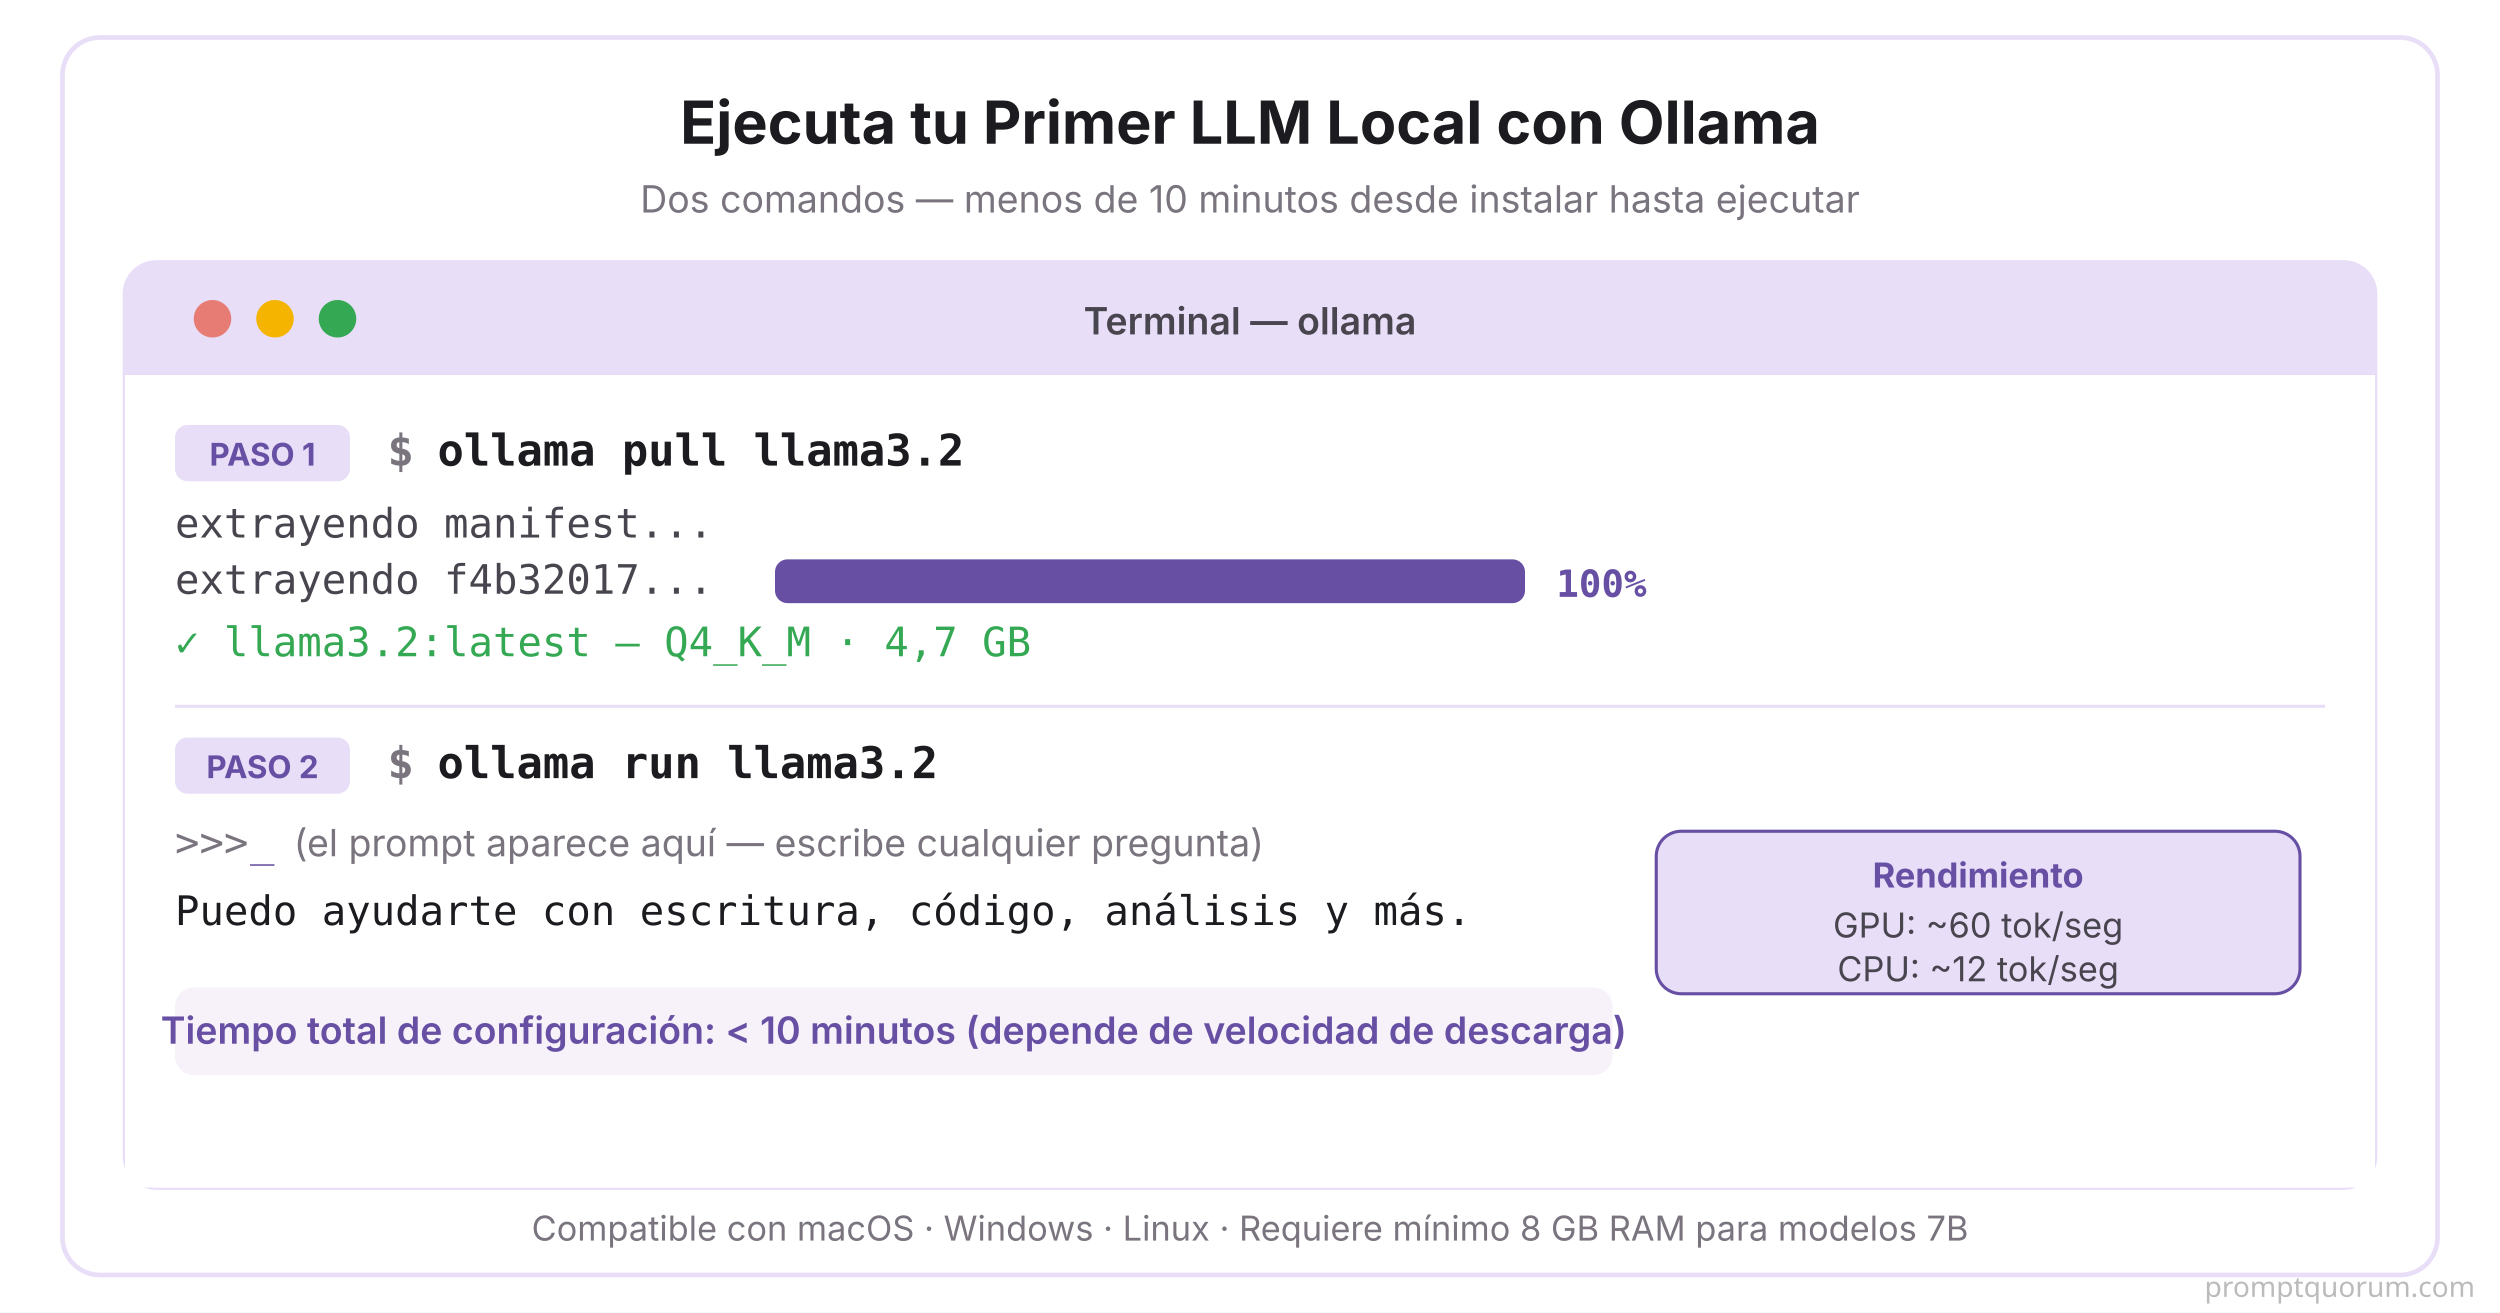
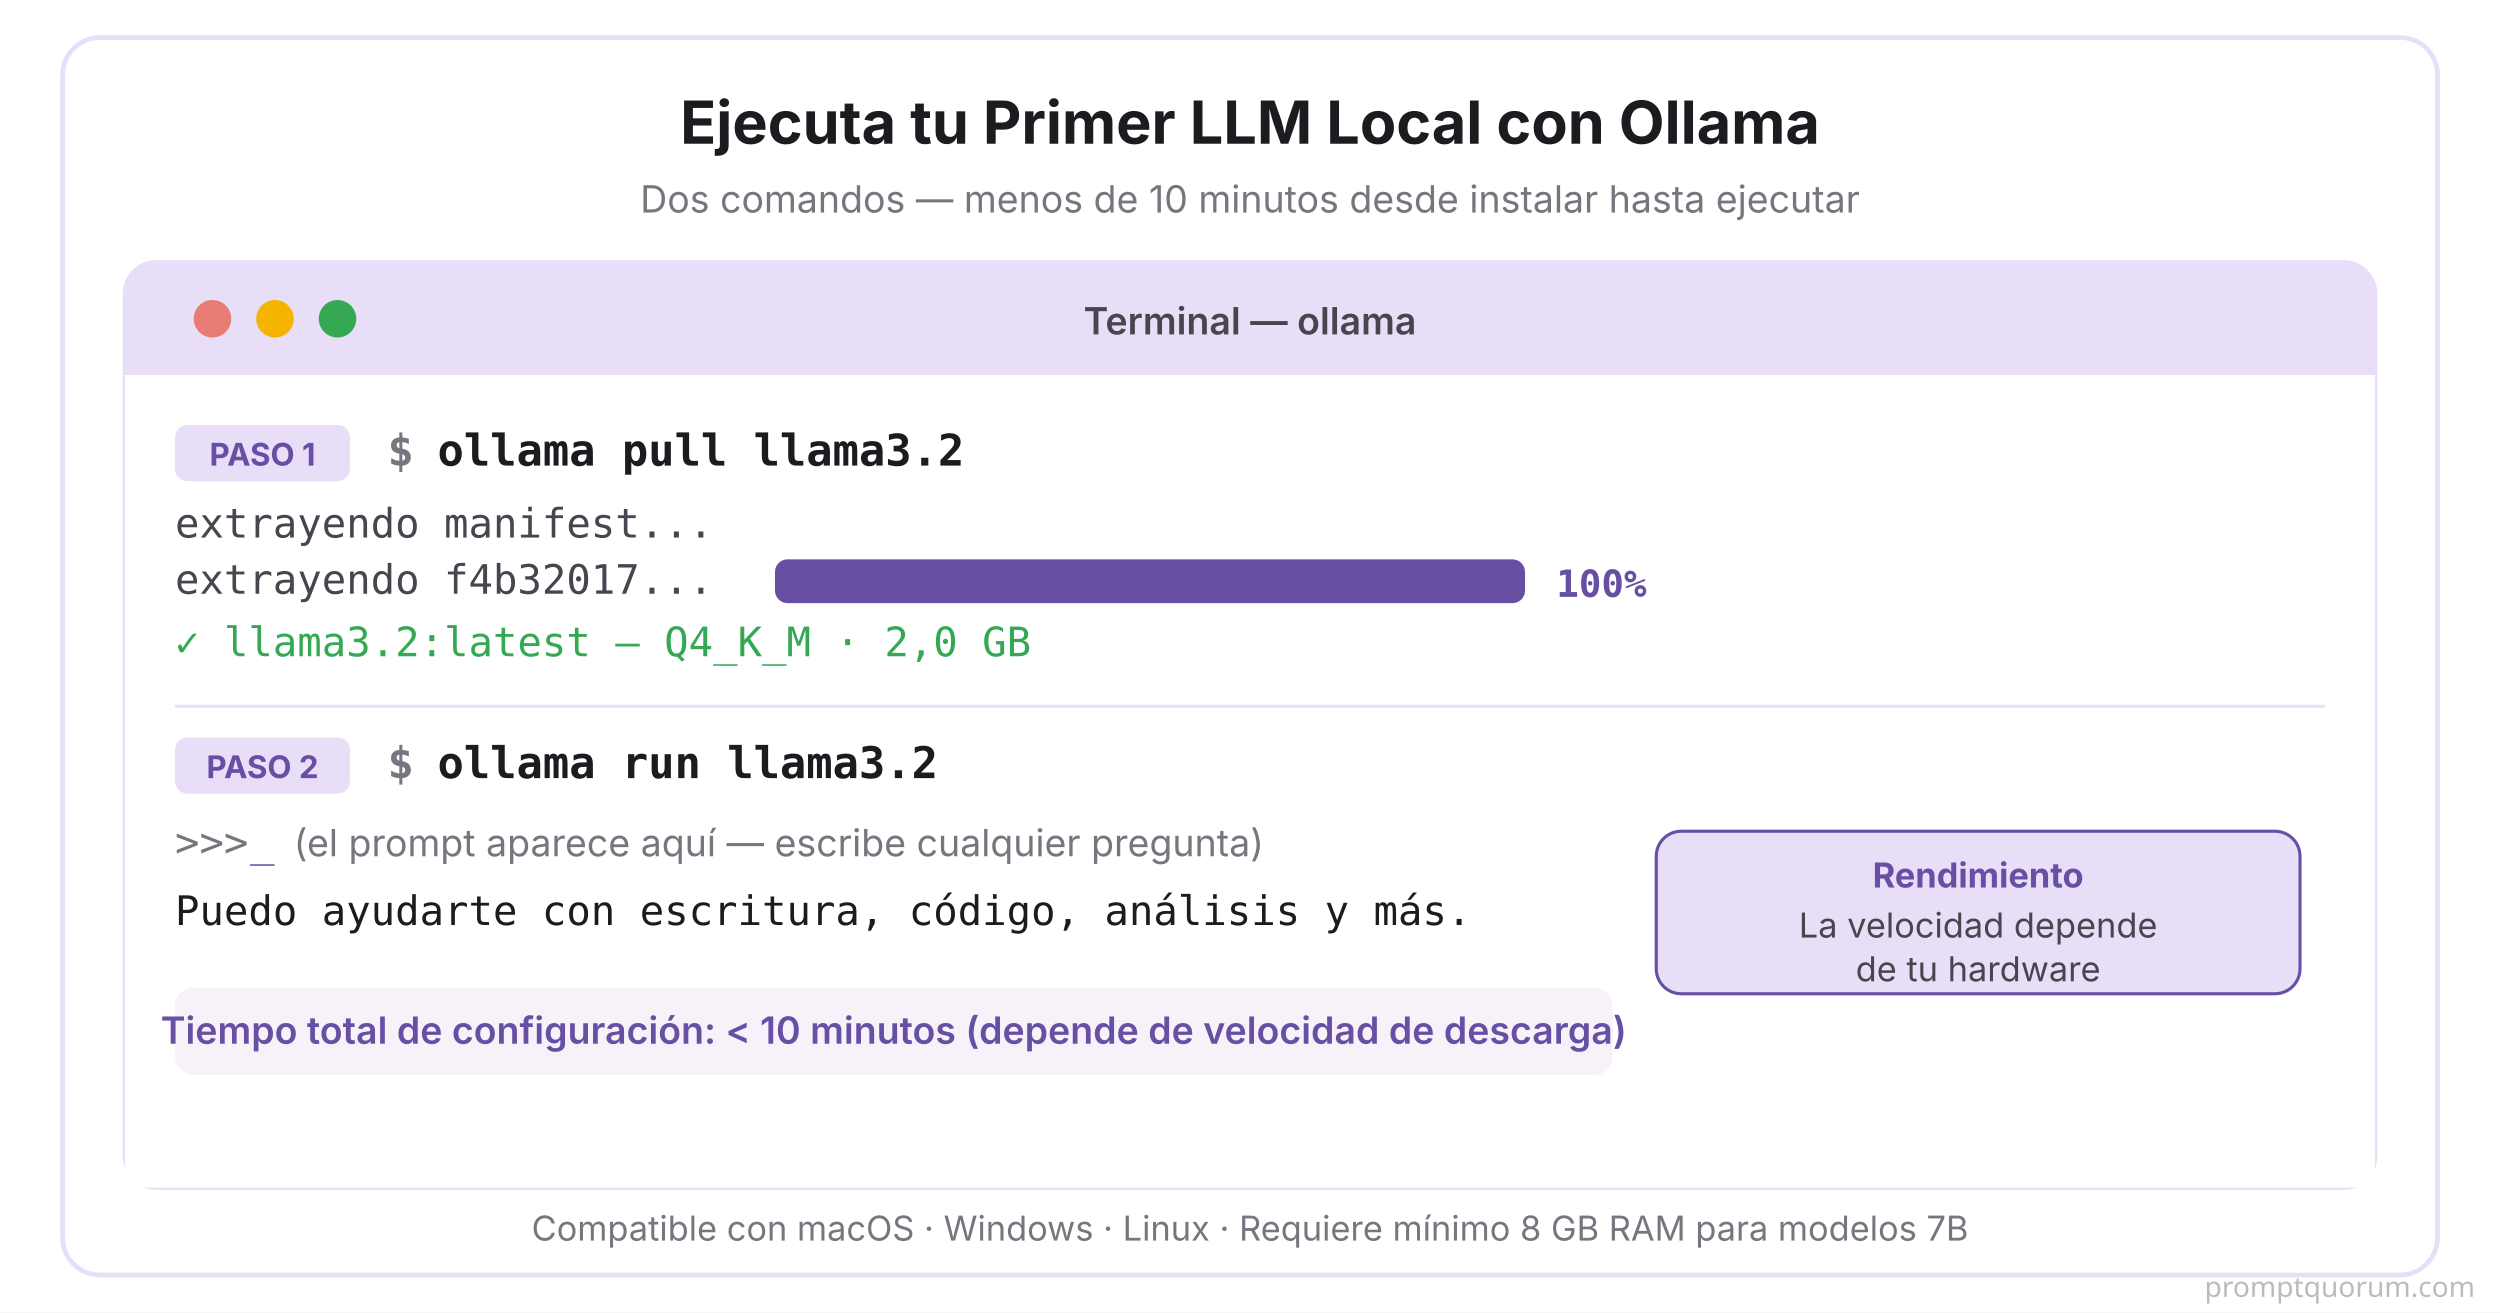
<svg xmlns="http://www.w3.org/2000/svg" viewBox="0 0 800 420">
  <rect width="800" height="420" fill="#FFFFFF" />
  <rect x="20" y="12" width="760" height="396" rx="12" fill="#FFFFFF" stroke="#E8DEF8" stroke-width="1.5" />
  <text x="400" y="46" font-family="system-ui,-apple-system,sans-serif" font-size="19" font-weight="700" fill="#1C1B1F" text-anchor="middle">Ejecuta tu Primer LLM Local con Ollama</text>
  <text x="400" y="68" font-family="system-ui,-apple-system,sans-serif" font-size="12" fill="#79747E" text-anchor="middle">Dos comandos — menos de 10 minutos desde instalar hasta ejecutar</text>
  <rect x="40" y="84" width="720" height="296" rx="10" fill="#F7F2FA" stroke="#E8DEF8" stroke-width="1.5" />
  <rect x="40" y="84" width="720" height="36" rx="10" fill="#E8DEF8" />
  <rect x="40" y="100" width="720" height="20" fill="#E8DEF8" />
  <circle cx="68" cy="102" r="6" fill="#E67C73" />
  <circle cx="88" cy="102" r="6" fill="#F4B400" />
  <circle cx="108" cy="102" r="6" fill="#34A853" />
  <text x="400" y="107" font-family="system-ui,-apple-system,sans-serif" font-size="12" font-weight="600" fill="#49454F" text-anchor="middle">Terminal — ollama</text>
  <rect x="40" y="120" width="720" height="260" rx="0" fill="#FFFFFF" />
  <rect x="40" y="350" width="720" height="30" rx="10" fill="#FFFFFF" />
  <rect x="40" y="120" width="720" height="30" fill="#FFFFFF" />
  <rect x="56" y="136" width="56" height="18" rx="4" fill="#E8DEF8" />
  <text x="84" y="149" font-family="system-ui,-apple-system,sans-serif" font-size="10" font-weight="700" fill="#6750A4" text-anchor="middle">PASO 1</text>
  <text x="124" y="149" font-family="'SF Mono','Monaco',monospace" font-size="14" font-weight="600" fill="#79747E">$</text>
  <text x="140" y="149" font-family="'SF Mono','Monaco',monospace" font-size="14" font-weight="600" fill="#1C1B1F">ollama pull llama3.2</text>
  <text x="56" y="172" font-family="'SF Mono','Monaco',monospace" font-size="13" fill="#49454F">extrayendo manifest...</text>
  <text x="56" y="190" font-family="'SF Mono','Monaco',monospace" font-size="13" fill="#49454F">extrayendo f4b32017...</text>
  <rect x="248" y="179" width="240" height="14" rx="4" fill="#E8DEF8" />
  <rect x="248" y="179" width="240" height="14" rx="4" fill="#6750A4" />
  <text x="498" y="191" font-family="'SF Mono','Monaco',monospace" font-size="12" font-weight="600" fill="#6750A4">100%</text>
-   <text x="56" y="210" font-family="'SF Mono','Monaco',monospace" font-size="13" fill="#34A853">✓ llama3.2:latest — Q4_K_M · 4,7 GB</text>
+   <text x="56" y="210" font-family="'SF Mono','Monaco',monospace" font-size="13" fill="#34A853">✓ llama3.2:latest — Q4_K_M · 2,0 GB</text>
  <line x1="56" y1="226" x2="744" y2="226" stroke="#E8DEF8" stroke-width="1" />
  <rect x="56" y="236" width="56" height="18" rx="4" fill="#E8DEF8" />
  <text x="84" y="249" font-family="system-ui,-apple-system,sans-serif" font-size="10" font-weight="700" fill="#6750A4" text-anchor="middle">PASO 2</text>
  <text x="124" y="249" font-family="'SF Mono','Monaco',monospace" font-size="14" font-weight="600" fill="#79747E">$</text>
  <text x="140" y="249" font-family="'SF Mono','Monaco',monospace" font-size="14" font-weight="600" fill="#1C1B1F">ollama run llama3.2</text>
  <text x="56" y="274" font-family="'SF Mono','Monaco',monospace" font-size="13" fill="#79747E">&gt;&gt;&gt;</text>
  <text x="80" y="274" font-family="'SF Mono','Monaco',monospace" font-size="13" fill="#6750A4">_</text>
  <text x="94" y="274" font-family="system-ui,-apple-system,sans-serif" font-size="12" fill="#79747E">(el prompt aparece aquí — escribe cualquier pregunta)</text>
  <text x="56" y="296" font-family="'SF Mono','Monaco',monospace" font-size="13" fill="#1C1B1F">Puedo ayudarte con escritura, código, análisis y más.</text>
  <rect x="530" y="266" width="206" height="52" rx="8" fill="#E8DEF8" stroke="#6750A4" stroke-width="1" />
  <text x="633" y="284" font-family="system-ui,-apple-system,sans-serif" font-size="11" font-weight="700" fill="#6750A4" text-anchor="middle">Rendimiento</text>
-   <text x="633" y="300" font-family="system-ui,-apple-system,sans-serif" font-size="11" fill="#49454F" text-anchor="middle">GPU: ~60 tok/seg</text>
-   <text x="633" y="314" font-family="system-ui,-apple-system,sans-serif" font-size="11" fill="#49454F" text-anchor="middle">CPU: ~12 tok/seg</text>
+   <text x="633" y="300" font-family="system-ui,-apple-system,sans-serif" font-size="11" fill="#49454F" text-anchor="middle">La velocidad depende</text>
+   <text x="633" y="314" font-family="system-ui,-apple-system,sans-serif" font-size="11" fill="#49454F" text-anchor="middle">de tu hardware</text>
  <rect x="56" y="316" width="460" height="28" rx="6" fill="#F7F2FA" />
  <text x="286" y="334" font-family="system-ui,-apple-system,sans-serif" font-size="12" font-weight="600" fill="#6750A4" text-anchor="middle">Tiempo total de configuración: &lt; 10 minutos (depende de velocidad de descarga)</text>
  <text x="400" y="397" font-family="system-ui,-apple-system,sans-serif" font-size="11" fill="#79747E" text-anchor="middle">Compatible con macOS · Windows · Linux · Requiere mínimo 8 GB RAM para modelos 7B</text>
  <text x="792" y="415" font-family="system-ui,sans-serif" font-size="9" fill="#BBBBBB" text-anchor="end">promptquorum.com</text>
</svg>
